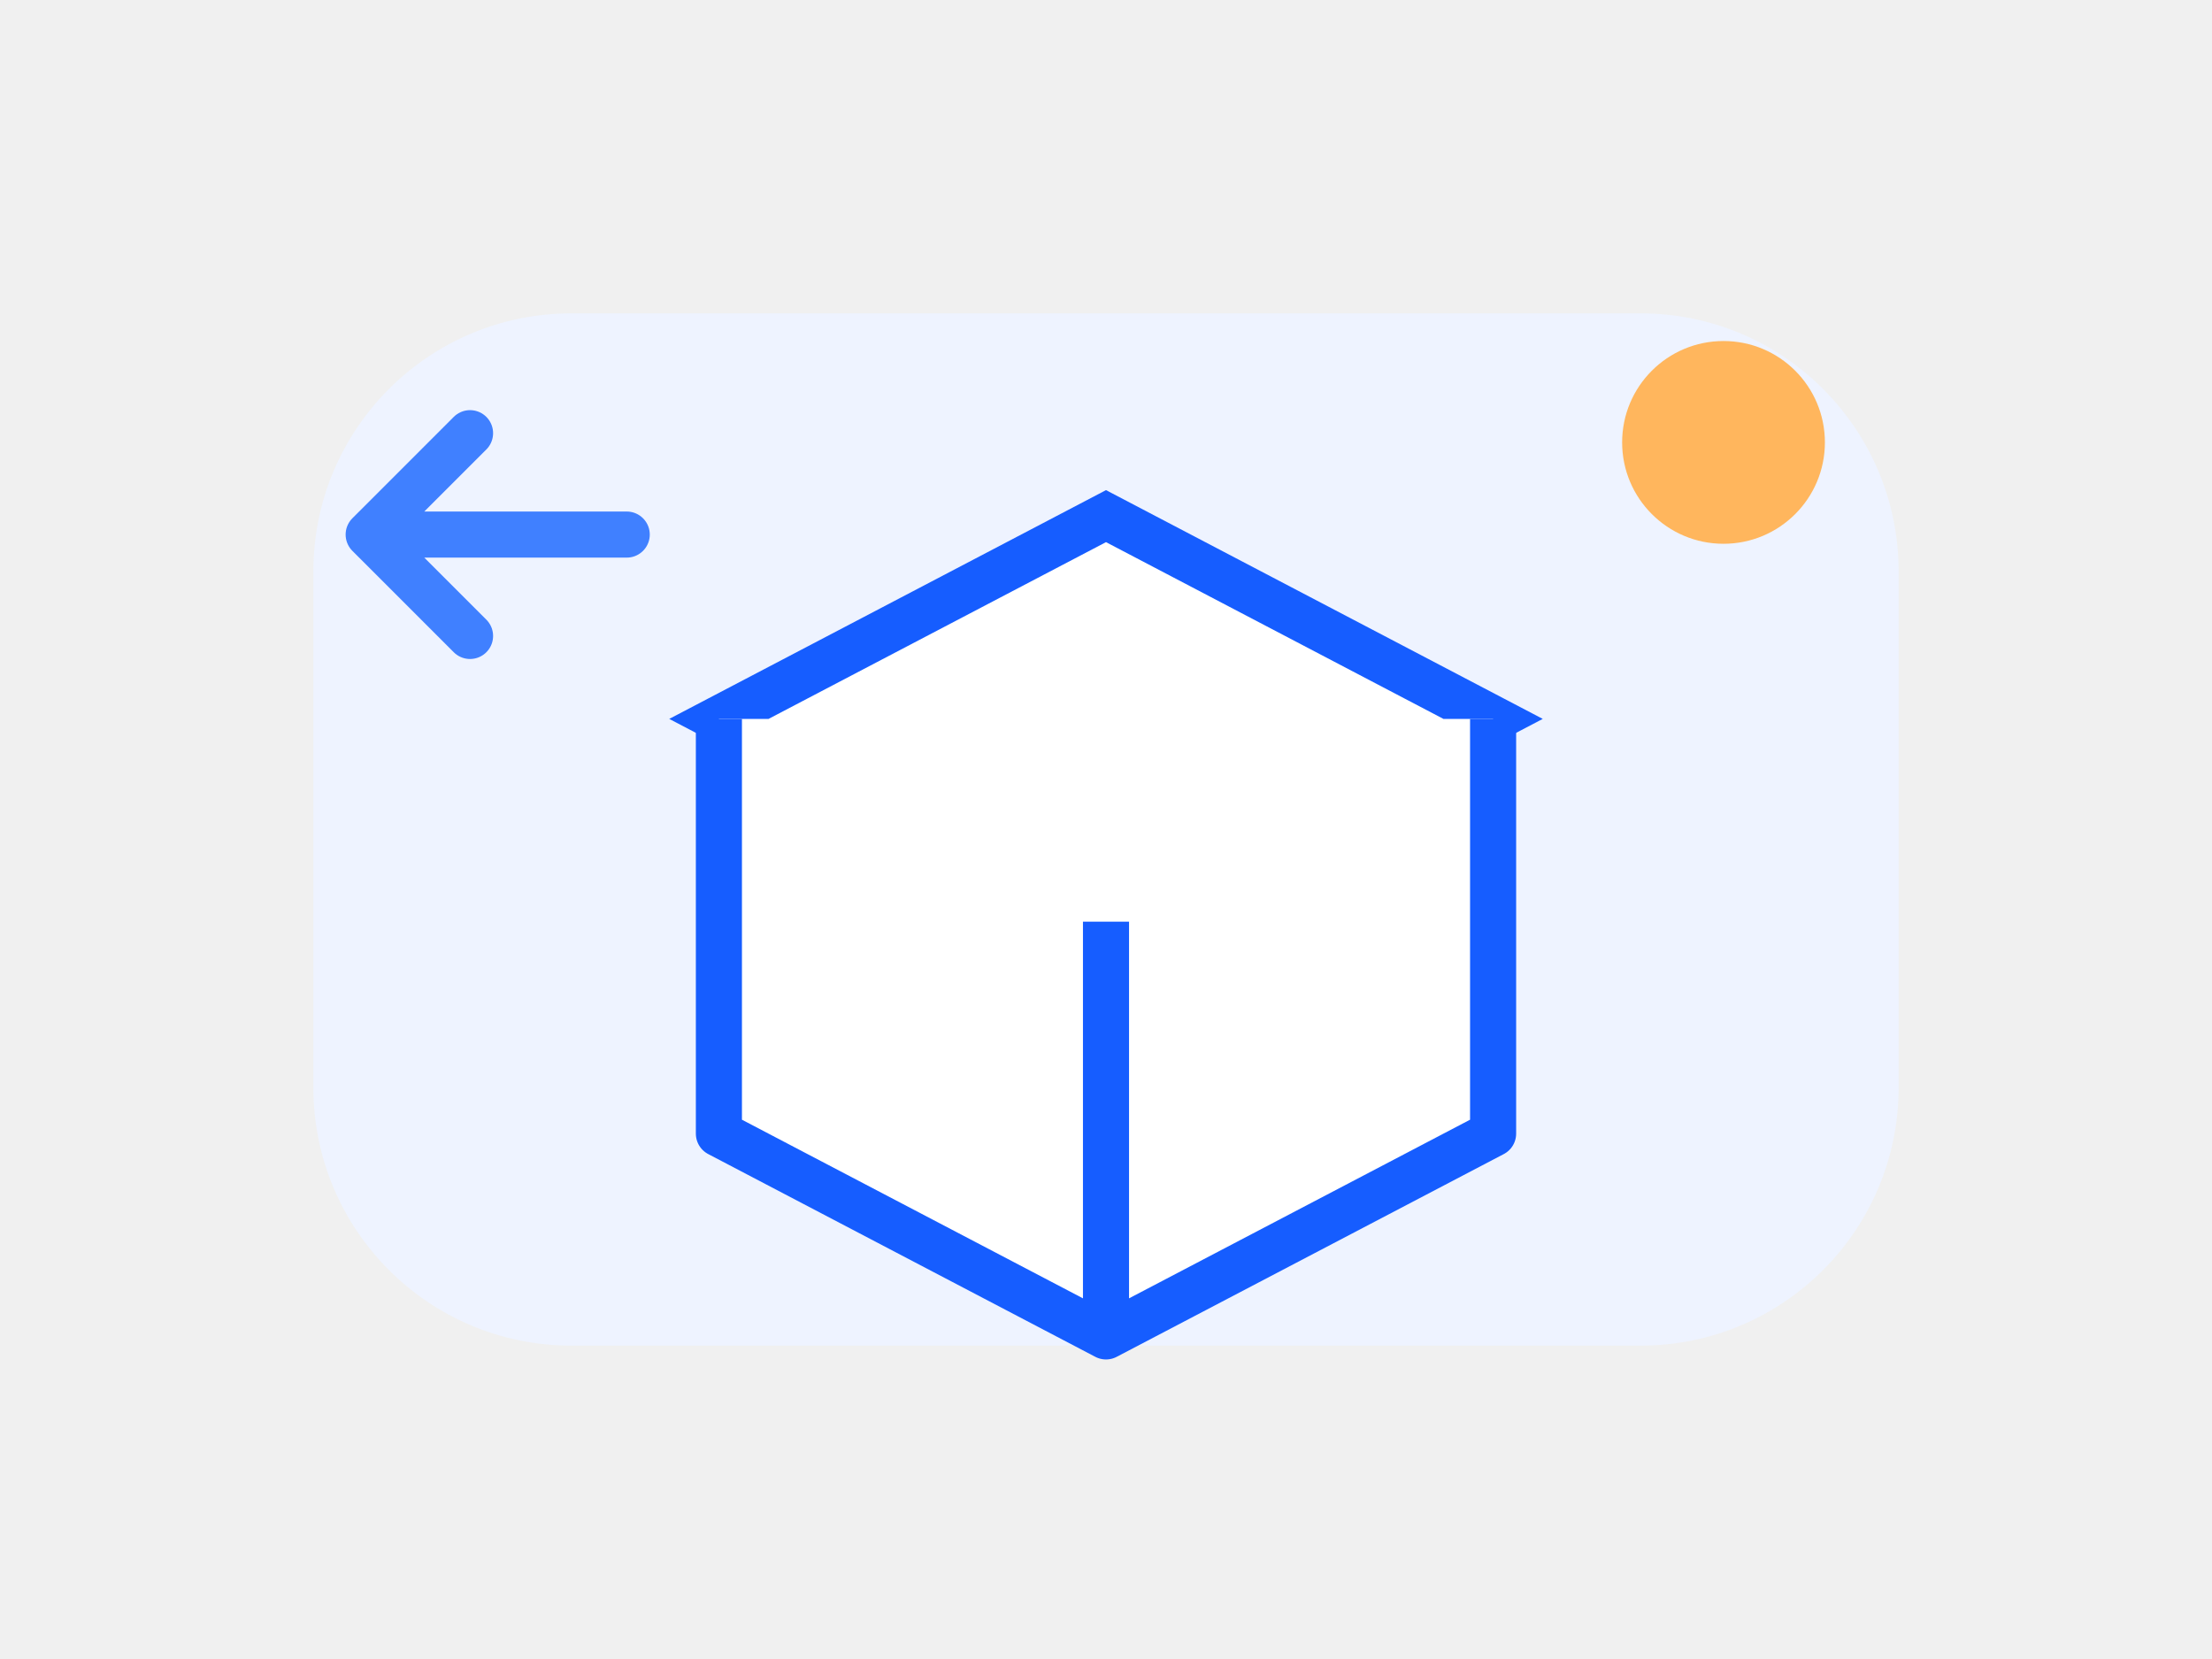
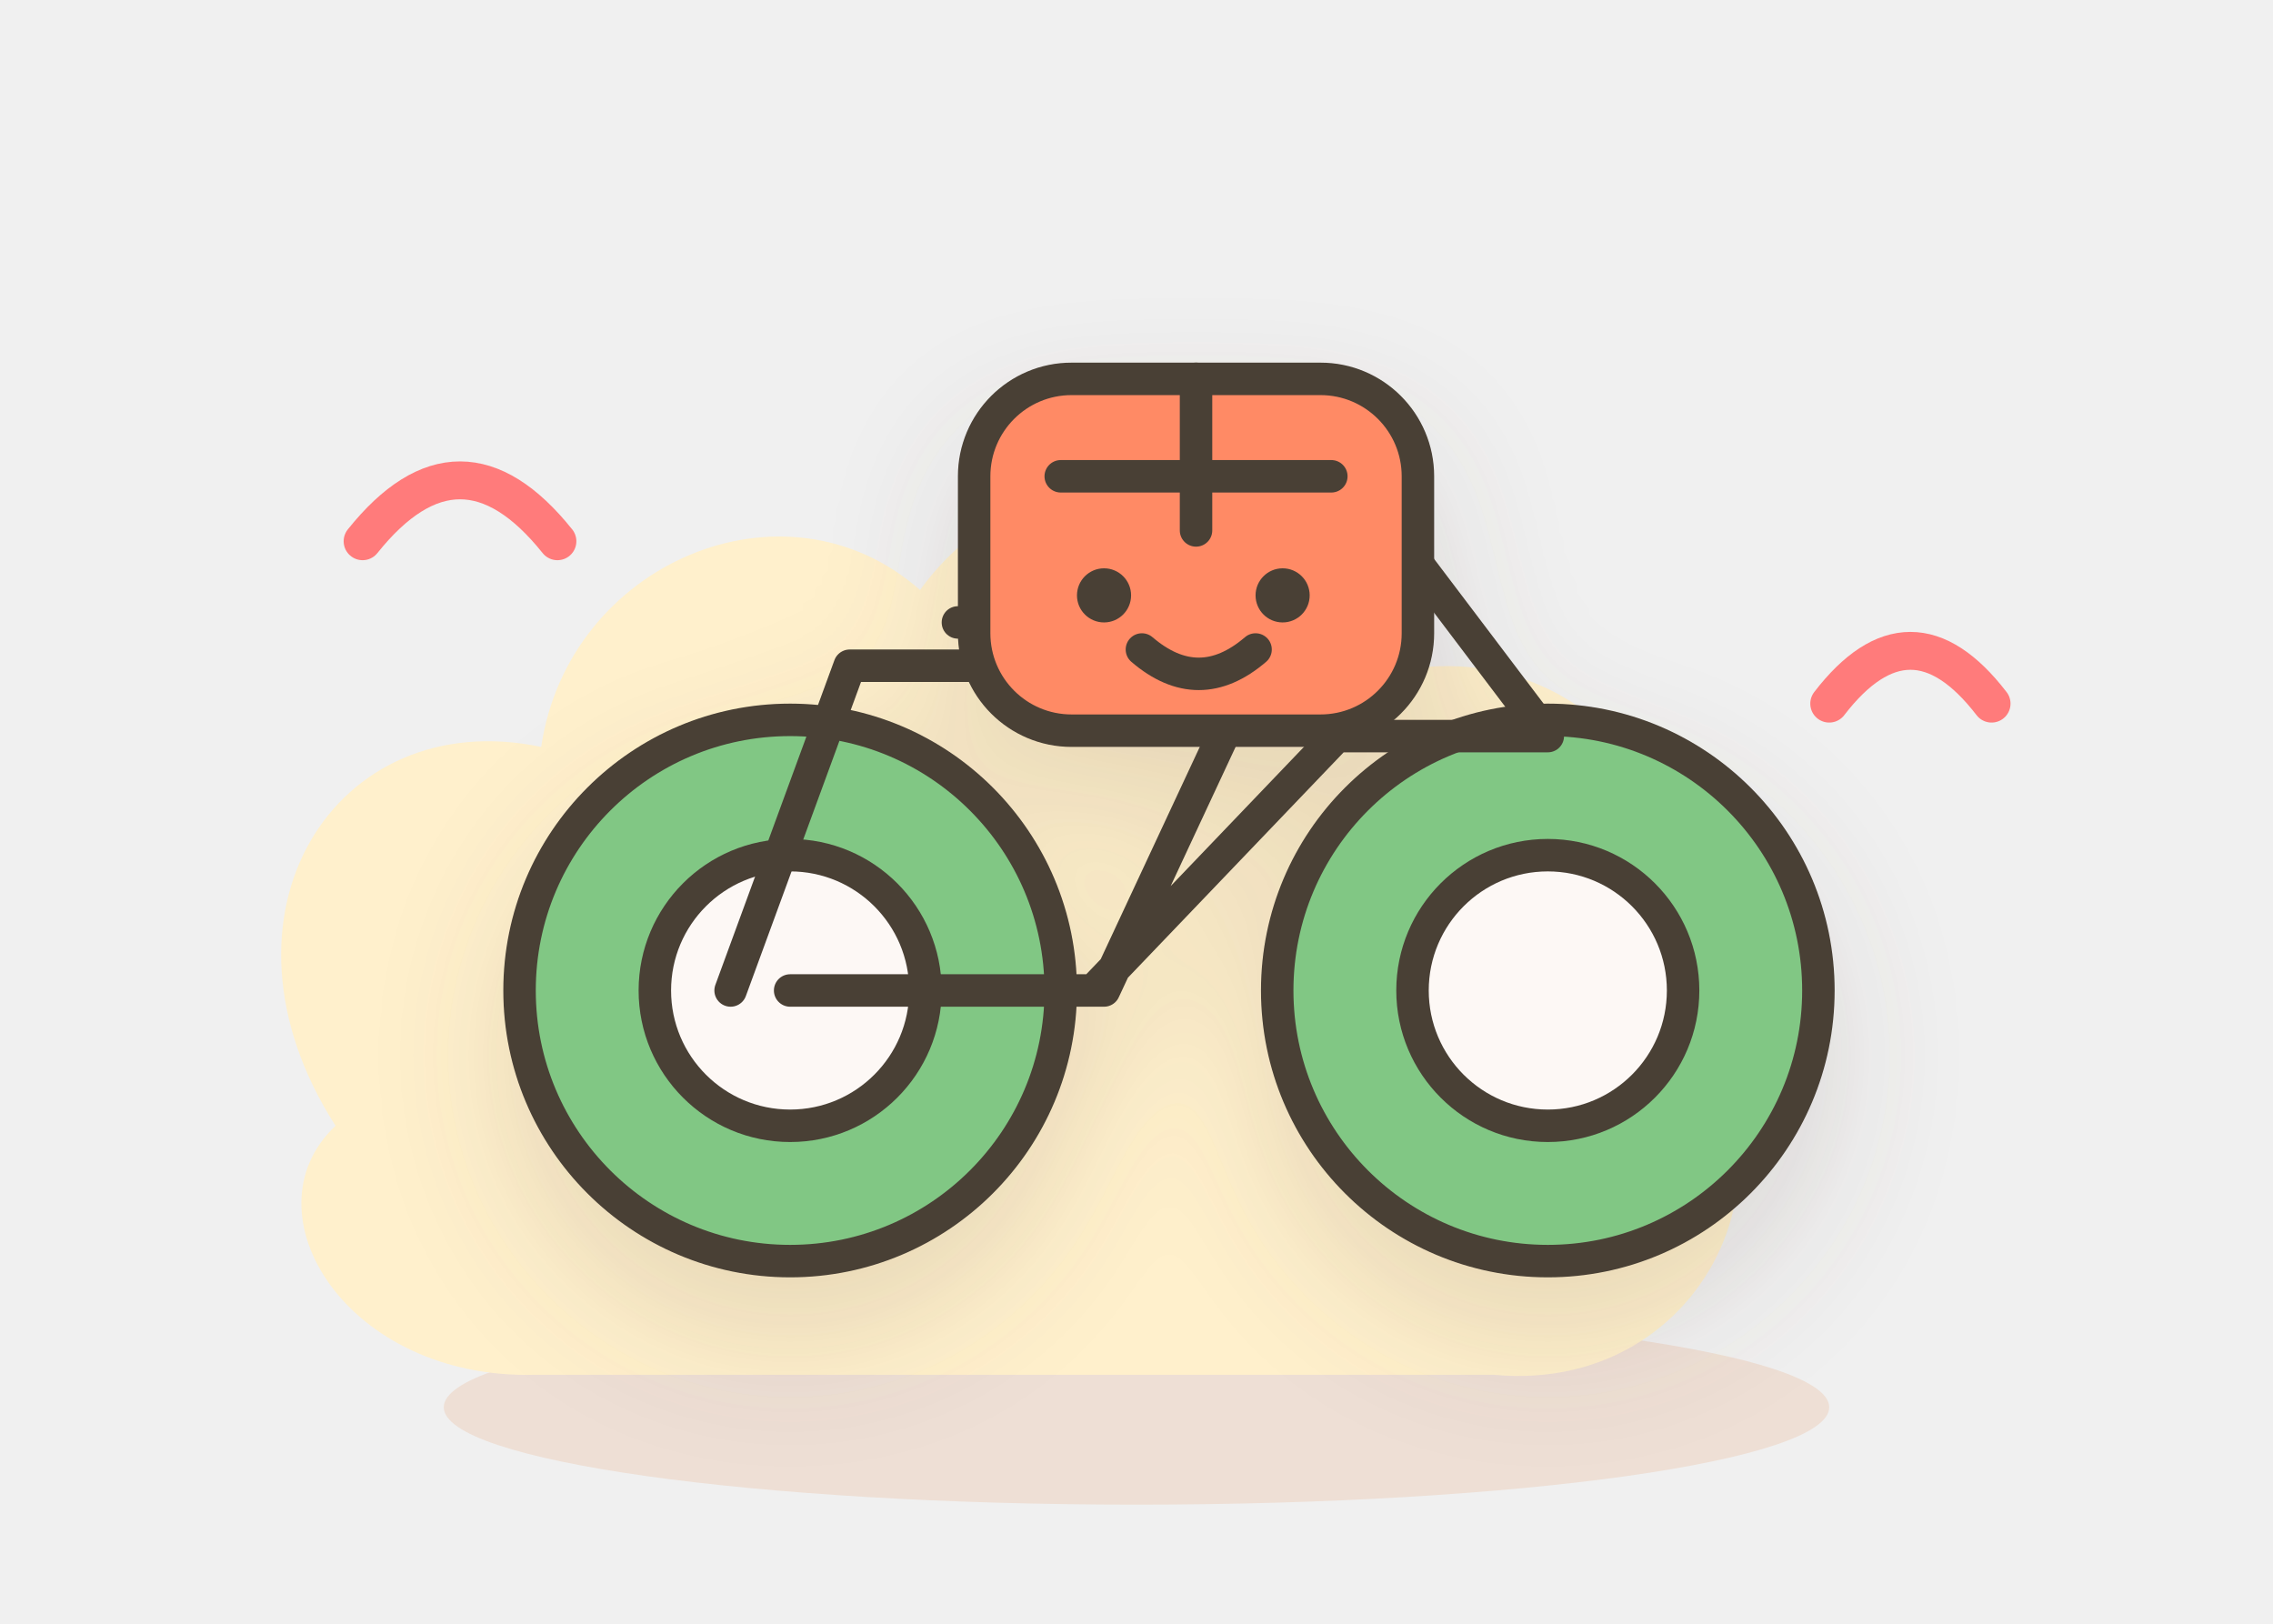
- <svg xmlns="http://www.w3.org/2000/svg" viewBox="0 0 240 180">
-   <rect x="34" y="34" width="172" height="112" rx="28" fill="#eef3ff" />
-   <path d="m78 78 42-22 42 22-42 22-42-22Z" fill="#fff" stroke="#165dff" stroke-width="5" />
-   <path d="M78 78v45l42 22 42-22V78m-42 22v45" fill="#fff" stroke="#165dff" stroke-width="5" stroke-linejoin="round" />
-   <circle cx="187" cy="48" r="11" fill="#ffb65d" />
-   <path d="M44 58h24M51 47l-11 11 11 11" fill="none" stroke="#4080ff" stroke-width="5" stroke-linecap="round" stroke-linejoin="round" />
+ <svg xmlns="http://www.w3.org/2000/svg" viewBox="0 0 420 300">
+   <defs>
+     <filter id="a" x="-30%" y="-30%" width="160%" height="160%">
+       <feDropShadow dx="0" dy="12" stdDeviation="12" flood-color="#70594B" flood-opacity=".16" />
+     </filter>
+   </defs>
+   <ellipse cx="210" cy="260" rx="128" ry="18" fill="#EEDFD5" />
+   <path d="M62 208c-25-39 0-78 38-70 5-34 45-51 70-29 24-33 76-23 84 16 38-11 69 27 50 60 34 22 14 73-28 69H99c-35 1-54-30-37-46z" fill="#FFF0CC" />
+   <g filter="url(#a)" stroke="#4A4036" stroke-width="6" stroke-linecap="round" stroke-linejoin="round">
+     <circle cx="146" cy="183" r="50" fill="#81C784" />
+     <circle cx="286" cy="183" r="50" fill="#81C784" />
+     <circle cx="146" cy="183" r="25" fill="#FDF8F5" />
+     <circle cx="286" cy="183" r="25" fill="#FDF8F5" />
+     <path d="M146 183h58l28-60h-75l-22 60m67 0 45-47h39l-28-37" fill="none" />
+     <path d="M177 115h52" />
+     <rect x="180" y="70" width="82" height="65" rx="18" fill="#FF8A65" />
+     <path d="M196 88h50m-25-18v28" fill="none" />
+     <circle cx="204" cy="110" r="5" fill="#4A4036" stroke="none" />
+     <circle cx="237" cy="110" r="5" fill="#4A4036" stroke="none" />
+     <path d="M211 120c7 6 14 6 21 0" fill="none" />
+   </g>
+   <path d="M67 100c12-15 24-15 36 0m235 30c10-13 20-13 30 0" fill="none" stroke="#FF7B7B" stroke-width="7" stroke-linecap="round" />
</svg>
